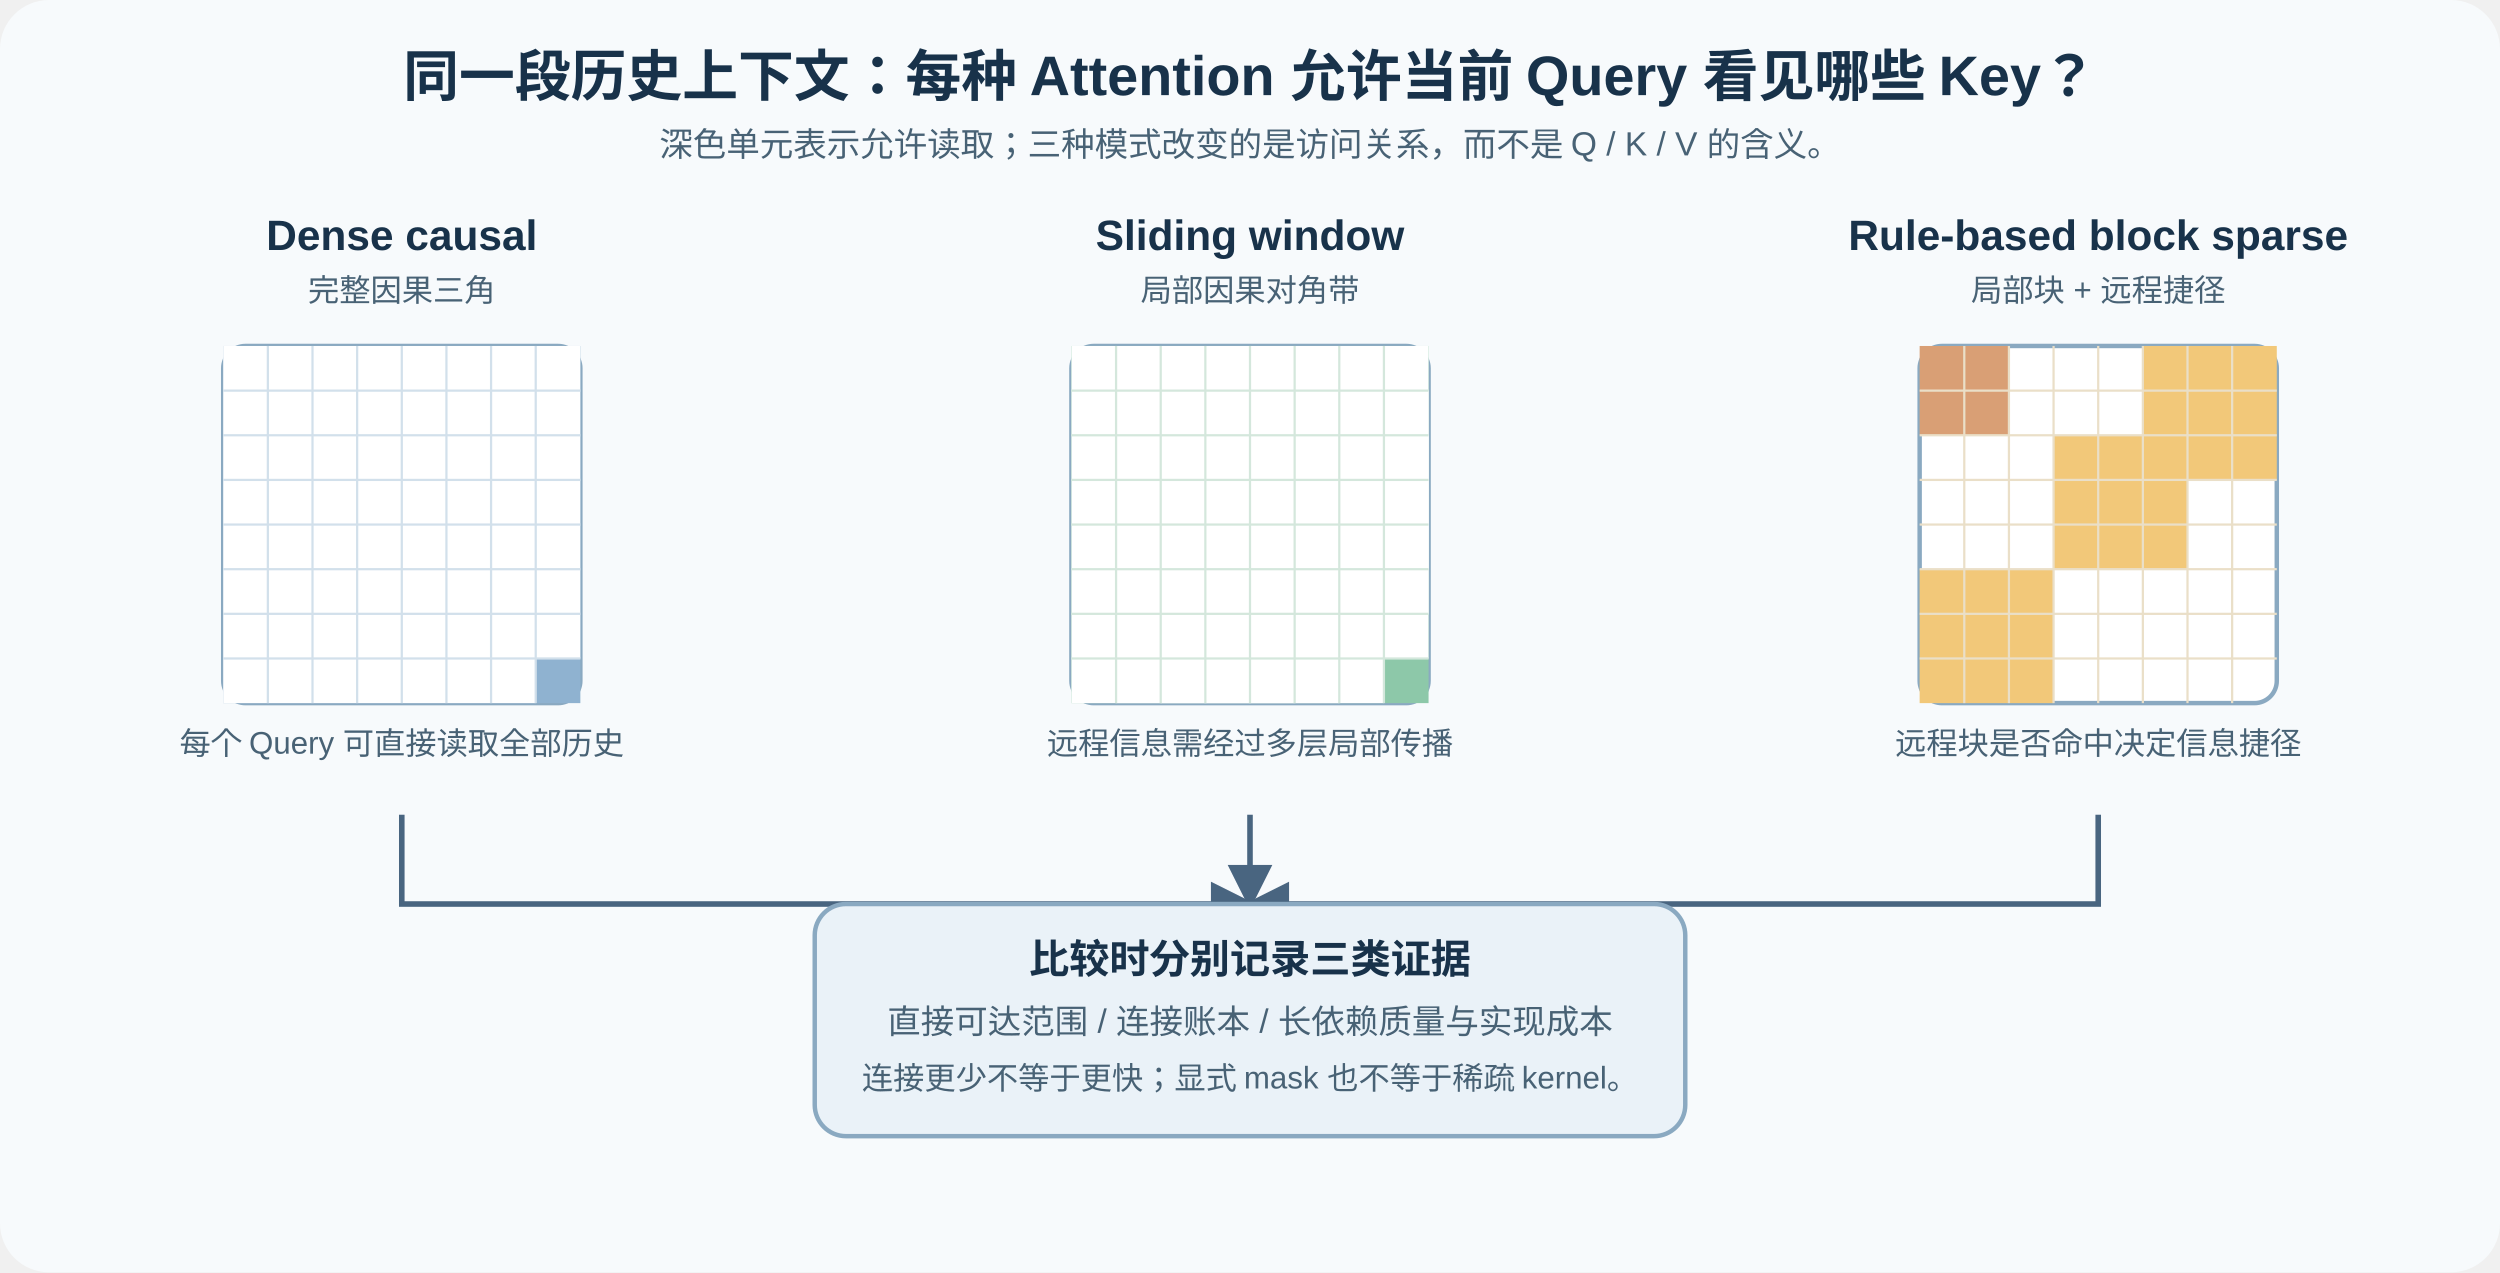
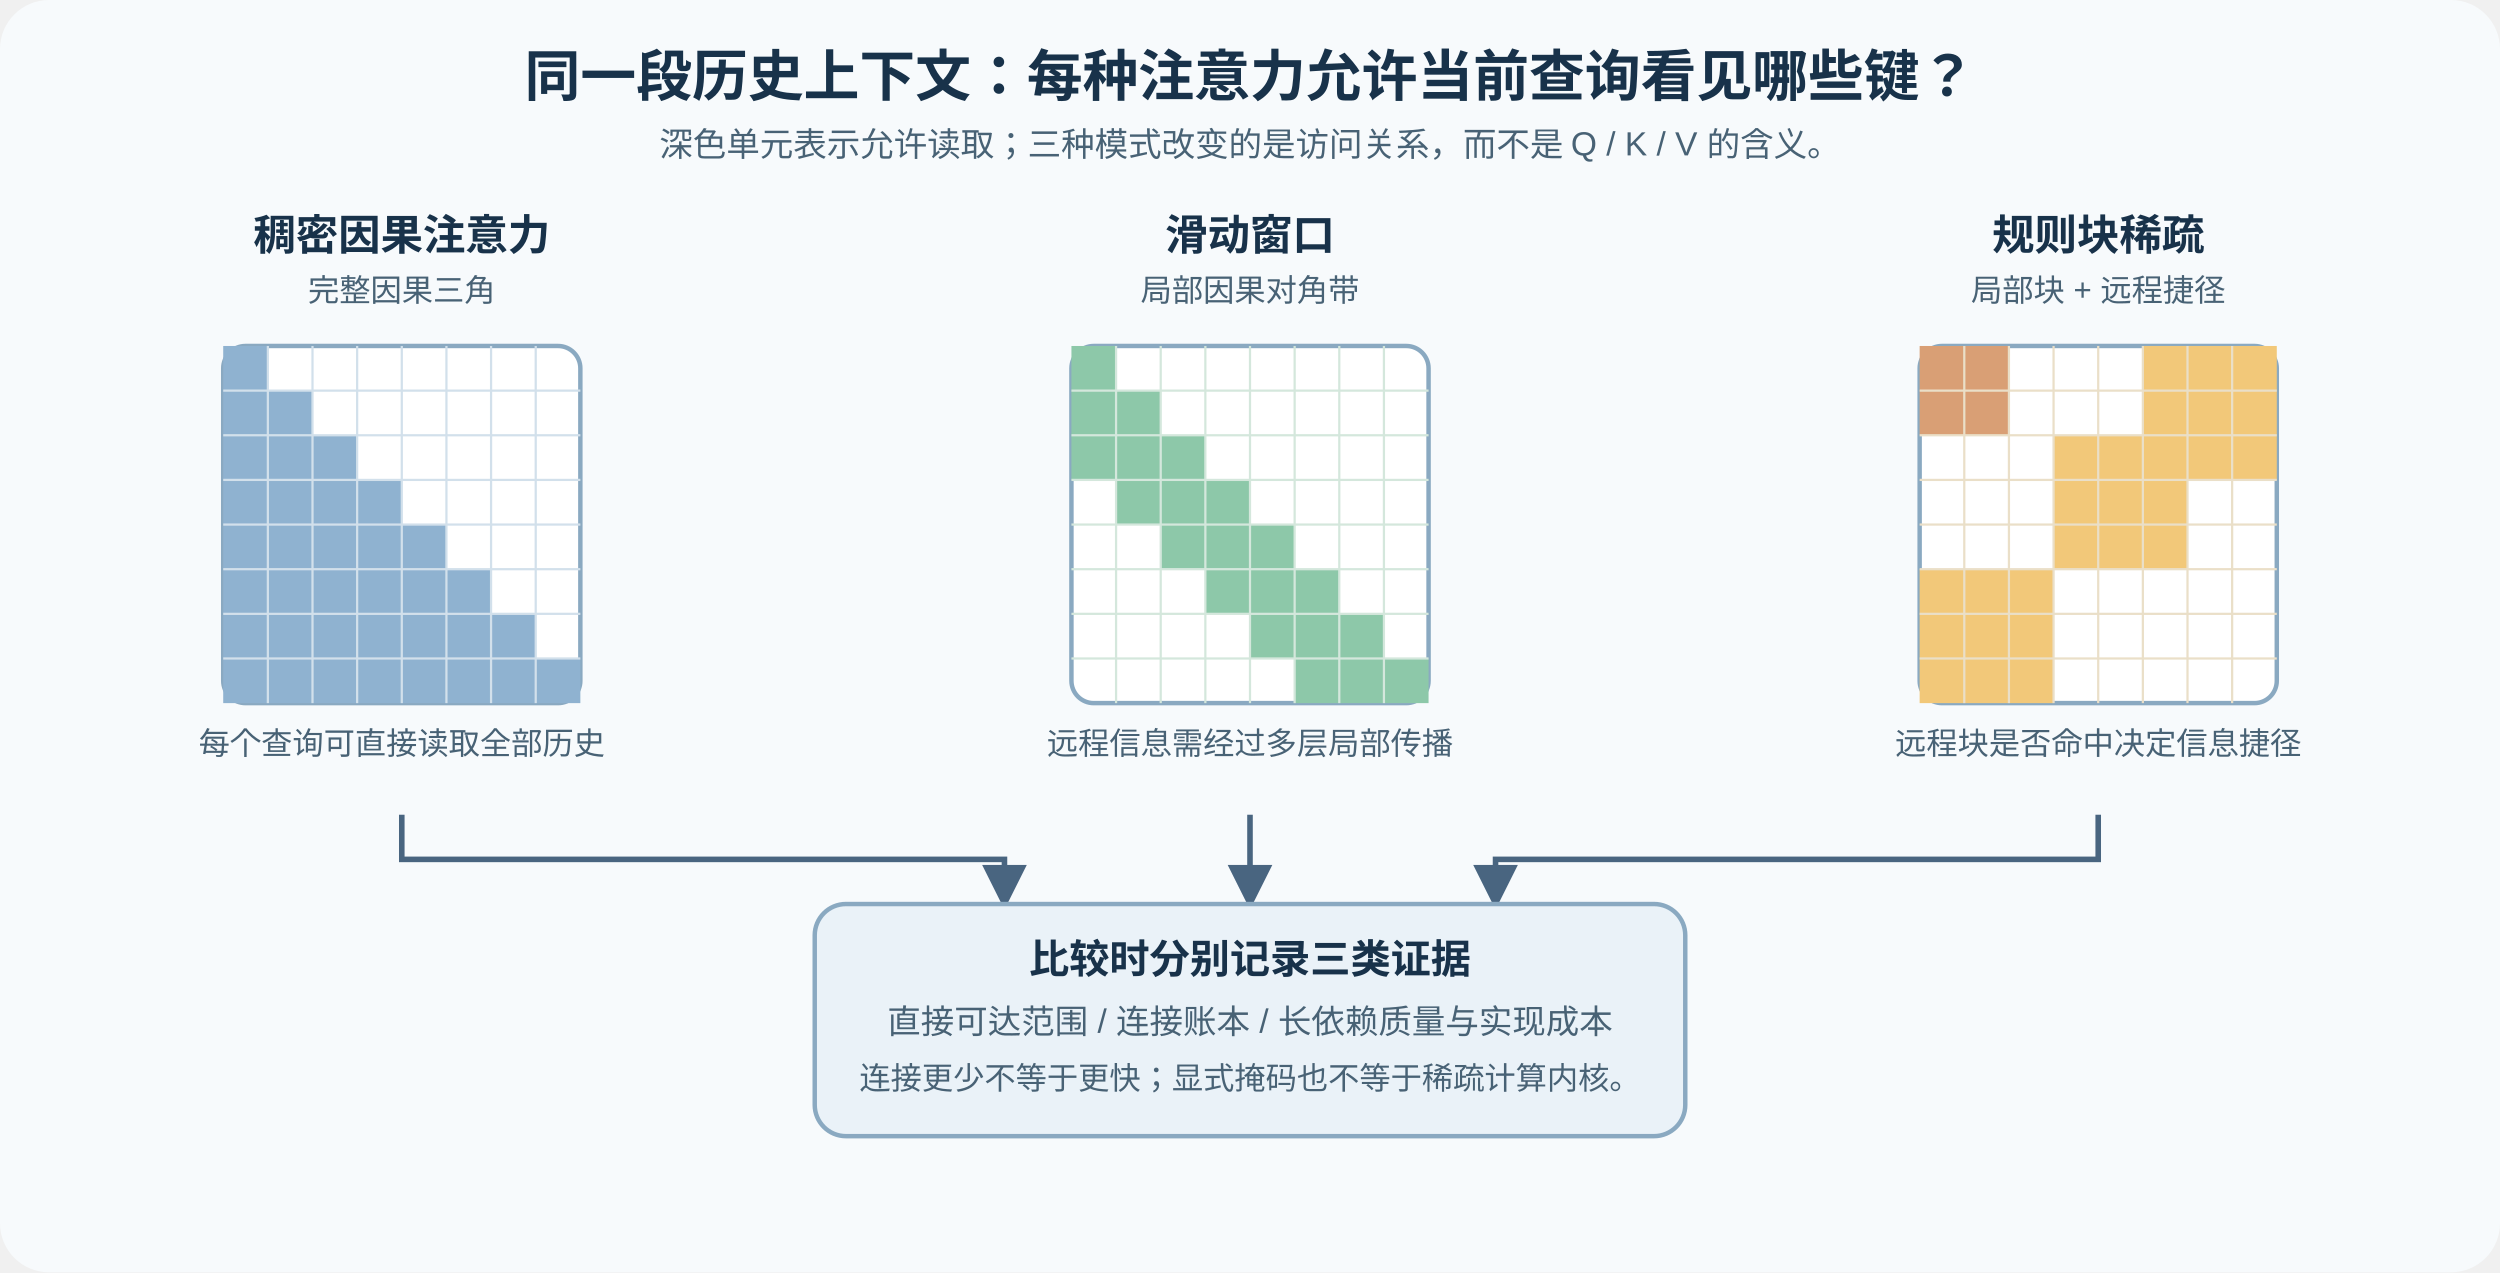
<svg xmlns="http://www.w3.org/2000/svg" width="1120" height="570" viewBox="0 0 1120 570" role="img" aria-labelledby="title desc">
  <defs>
    <marker id="arrow" markerWidth="8" markerHeight="8" refX="7" refY="4" orient="auto">
      <path d="M0,0 L8,4 L0,8 Z" fill="#496580" />
    </marker>
  </defs>
  <rect width="1120" height="570" rx="22" fill="#f7fafc" />
-   <text x="560" y="43" text-anchor="middle" font-family="Arial, sans-serif" font-size="25" font-weight="700" fill="#18324a">同一段历史上下文：每种 Attention 允许当前 Query 看见哪些 Key？</text>
+   <text x="560" y="43" text-anchor="middle" font-family="Arial, sans-serif" font-size="25" font-weight="700" fill="#18324a">同一段历史上下文：每种注意力允许当前查询看见哪些键？</text>
  <text x="560" y="70" text-anchor="middle" font-family="Arial, sans-serif" font-size="15" fill="#486275">深色单元表示允许读取；三种模式改变的是访问关系，而不是 Q / K / V 的含义。</text>
  <g font-family="Arial, sans-serif">
-     <text x="180" y="112" text-anchor="middle" font-size="19" font-weight="700" fill="#18324a">Dense causal</text>
+     <text x="180" y="112" text-anchor="middle" font-size="19" font-weight="700" fill="#18324a">稠密因果注意力</text>
    <text x="180" y="135" text-anchor="middle" font-size="14" fill="#486275">完整因果三角</text>
    <rect x="100" y="155" width="160" height="160" rx="10" fill="#fff" stroke="#8aa9c1" stroke-width="2" />
    <g fill="#8fb2d0">
-       <path d="M100 155 H260 V315 H100 Z" />
-     </g>
-     <g fill="#fff">
-       <path d="M100 155 H260 V175 H120 V315 H100 Z" />
-       <path d="M120 175 H260 V195 H140 V315 H120 Z" />
-       <path d="M140 195 H260 V215 H160 V315 H140 Z" />
-       <path d="M160 215 H260 V235 H180 V315 H160 Z" />
-       <path d="M180 235 H260 V255 H200 V315 H180 Z" />
-       <path d="M200 255 H260 V275 H220 V315 H200 Z" />
-       <path d="M220 275 H260 V295 H240 V315 H220 Z" />
+       <rect x="100" y="155" width="20" height="20" />
+       <rect x="100" y="175" width="40" height="20" />
+       <rect x="100" y="195" width="60" height="20" />
+       <rect x="100" y="215" width="80" height="20" />
+       <rect x="100" y="235" width="100" height="20" />
+       <rect x="100" y="255" width="120" height="20" />
+       <rect x="100" y="275" width="140" height="20" />
+       <rect x="100" y="295" width="160" height="20" />
    </g>
    <g stroke="#d2e0eb" stroke-width="1">
      <path d="M120 155V315 M140 155V315 M160 155V315 M180 155V315 M200 155V315 M220 155V315 M240 155V315 M100 175H260 M100 195H260 M100 215H260 M100 235H260 M100 255H260 M100 275H260 M100 295H260" />
    </g>
-     <text x="180" y="338" text-anchor="middle" font-size="14" fill="#486275">每个 Query 可直接读取全部历史</text>
-     <text x="560" y="112" text-anchor="middle" font-size="19" font-weight="700" fill="#18324a">Sliding window</text>
+     <text x="180" y="338" text-anchor="middle" font-size="14" fill="#486275">每个查询可直接读取全部历史</text>
+     <text x="560" y="112" text-anchor="middle" font-size="19" font-weight="700" fill="#18324a">滑动窗口</text>
    <text x="560" y="135" text-anchor="middle" font-size="14" fill="#486275">局部因果对角带</text>
    <rect x="480" y="155" width="160" height="160" rx="10" fill="#fff" stroke="#8aa9c1" stroke-width="2" />
    <g fill="#8dc8a9">
-       <path d="M480 155 H640 V315 H480 Z" />
-     </g>
-     <g fill="#fff">
-       <path d="M480 155 H640 V215 H540 V315 H480 Z" />
-       <path d="M500 175 H640 V235 H560 V315 H500 Z" />
-       <path d="M520 195 H640 V255 H580 V315 H520 Z" />
-       <path d="M540 215 H640 V275 H600 V315 H540 Z" />
-       <path d="M560 235 H640 V295 H620 V315 H560 Z" />
+       <rect x="480" y="155" width="20" height="20" />
+       <rect x="480" y="175" width="40" height="20" />
+       <rect x="480" y="195" width="60" height="20" />
+       <rect x="500" y="215" width="60" height="20" />
+       <rect x="520" y="235" width="60" height="20" />
+       <rect x="540" y="255" width="60" height="20" />
+       <rect x="560" y="275" width="60" height="20" />
+       <rect x="580" y="295" width="60" height="20" />
    </g>
    <g stroke="#d4e7dc" stroke-width="1">
      <path d="M500 155V315 M520 155V315 M540 155V315 M560 155V315 M580 155V315 M600 155V315 M620 155V315 M480 175H640 M480 195H640 M480 215H640 M480 235H640 M480 255H640 M480 275H640 M480 295H640" />
    </g>
    <text x="560" y="338" text-anchor="middle" font-size="14" fill="#486275">远程信息需经过多层局部传播</text>
-     <text x="940" y="112" text-anchor="middle" font-size="19" font-weight="700" fill="#18324a">Rule-based block sparse</text>
+     <text x="940" y="112" text-anchor="middle" font-size="19" font-weight="700" fill="#18324a">规则块稀疏</text>
    <text x="940" y="135" text-anchor="middle" font-size="14" fill="#486275">局部块 + 远程捷径</text>
    <rect x="860" y="155" width="160" height="160" rx="10" fill="#fff" stroke="#8aa9c1" stroke-width="2" />
    <g fill="#f2c879">
      <rect x="860" y="255" width="60" height="60" />
      <rect x="920" y="195" width="60" height="60" />
      <rect x="960" y="155" width="60" height="60" />
    </g>
    <g fill="#d99f75">
      <rect x="860" y="155" width="40" height="40" />
    </g>
    <g stroke="#eadfc8" stroke-width="1">
      <path d="M880 155V315 M900 155V315 M920 155V315 M940 155V315 M960 155V315 M980 155V315 M1000 155V315 M860 175H1020 M860 195H1020 M860 215H1020 M860 235H1020 M860 255H1020 M860 275H1020 M860 295H1020" />
    </g>
    <text x="940" y="338" text-anchor="middle" font-size="14" fill="#486275">远程块是否命中决定信息捷径</text>
-     <path d="M180 365 V405 H560" fill="none" stroke="#496580" stroke-width="2.5" marker-end="url(#arrow)" />
+     <path d="M180 365 V385 H450 V405" fill="none" stroke="#496580" stroke-width="2.5" marker-end="url(#arrow)" />
    <path d="M560 365 V405" fill="none" stroke="#496580" stroke-width="2.5" marker-end="url(#arrow)" />
-     <path d="M940 365 V405 H560" fill="none" stroke="#496580" stroke-width="2.5" marker-end="url(#arrow)" />
+     <path d="M940 365 V385 H670 V405" fill="none" stroke="#496580" stroke-width="2.5" marker-end="url(#arrow)" />
    <rect x="365" y="405" width="390" height="104" rx="14" fill="#eaf2f8" stroke="#8aa9c1" stroke-width="2" />
    <text x="560" y="436" text-anchor="middle" font-size="18" font-weight="700" fill="#18324a">比较时分别记录三类证据</text>
    <text x="560" y="463" text-anchor="middle" font-size="15" fill="#486275">直接可达范围 / 连接账本 / 长依赖质量与实现成本</text>
-     <text x="560" y="488" text-anchor="middle" font-size="14" fill="#486275">连接更少不等于更快；显式 mask 也不等于稀疏 kernel。</text>
+     <text x="560" y="488" text-anchor="middle" font-size="14" fill="#486275">连接更少不等于更快；显式掩码也不等于稀疏计算内核。</text>
  </g>
</svg>
